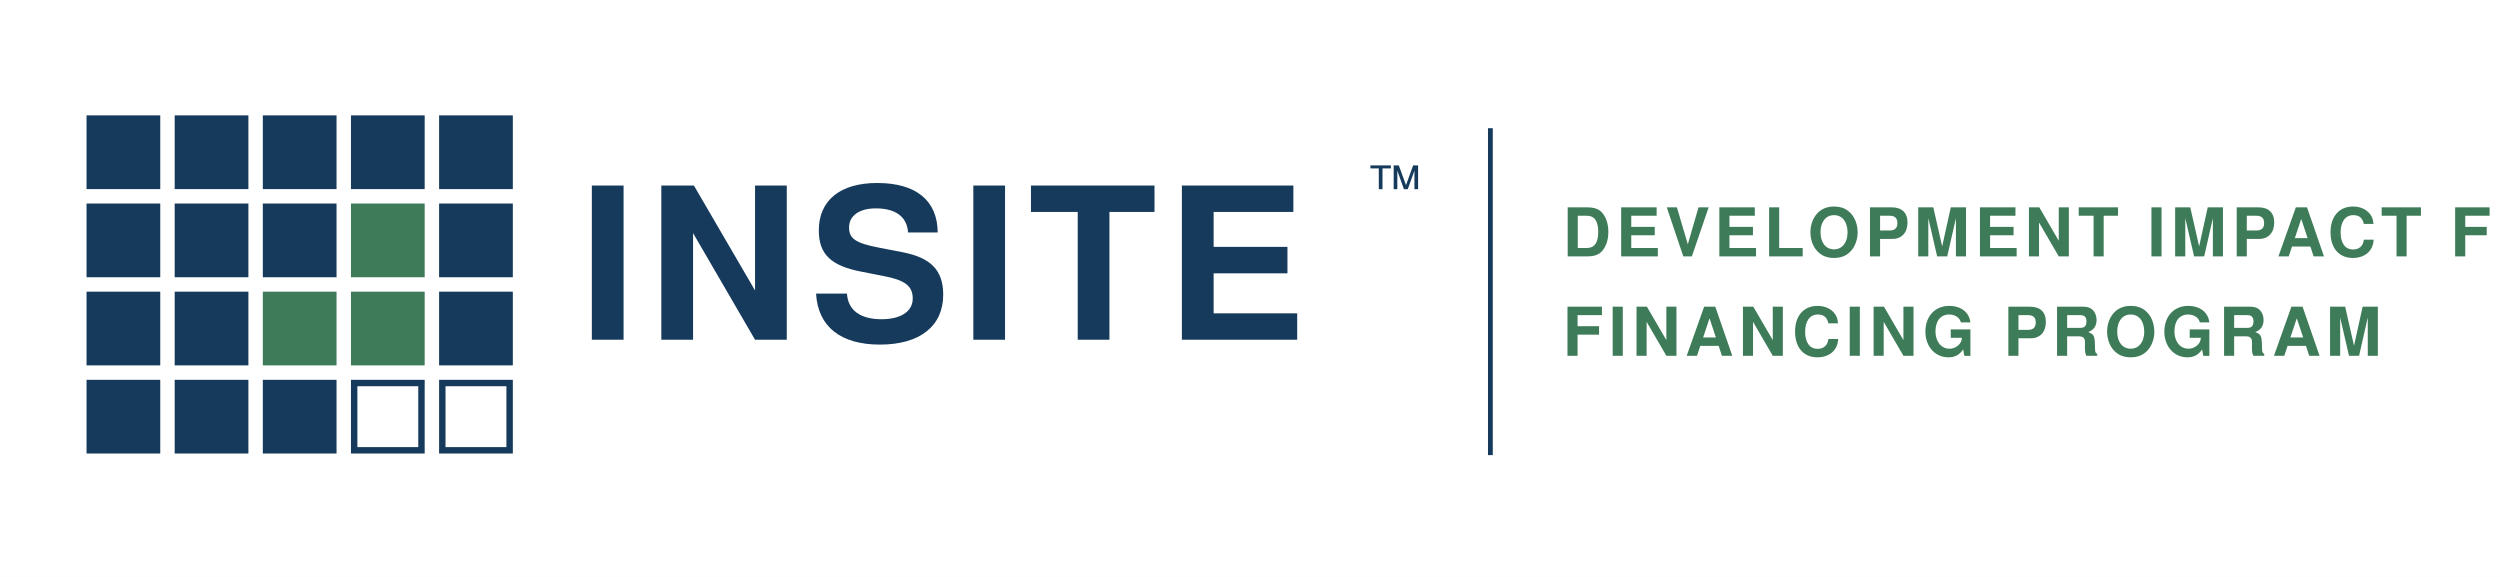
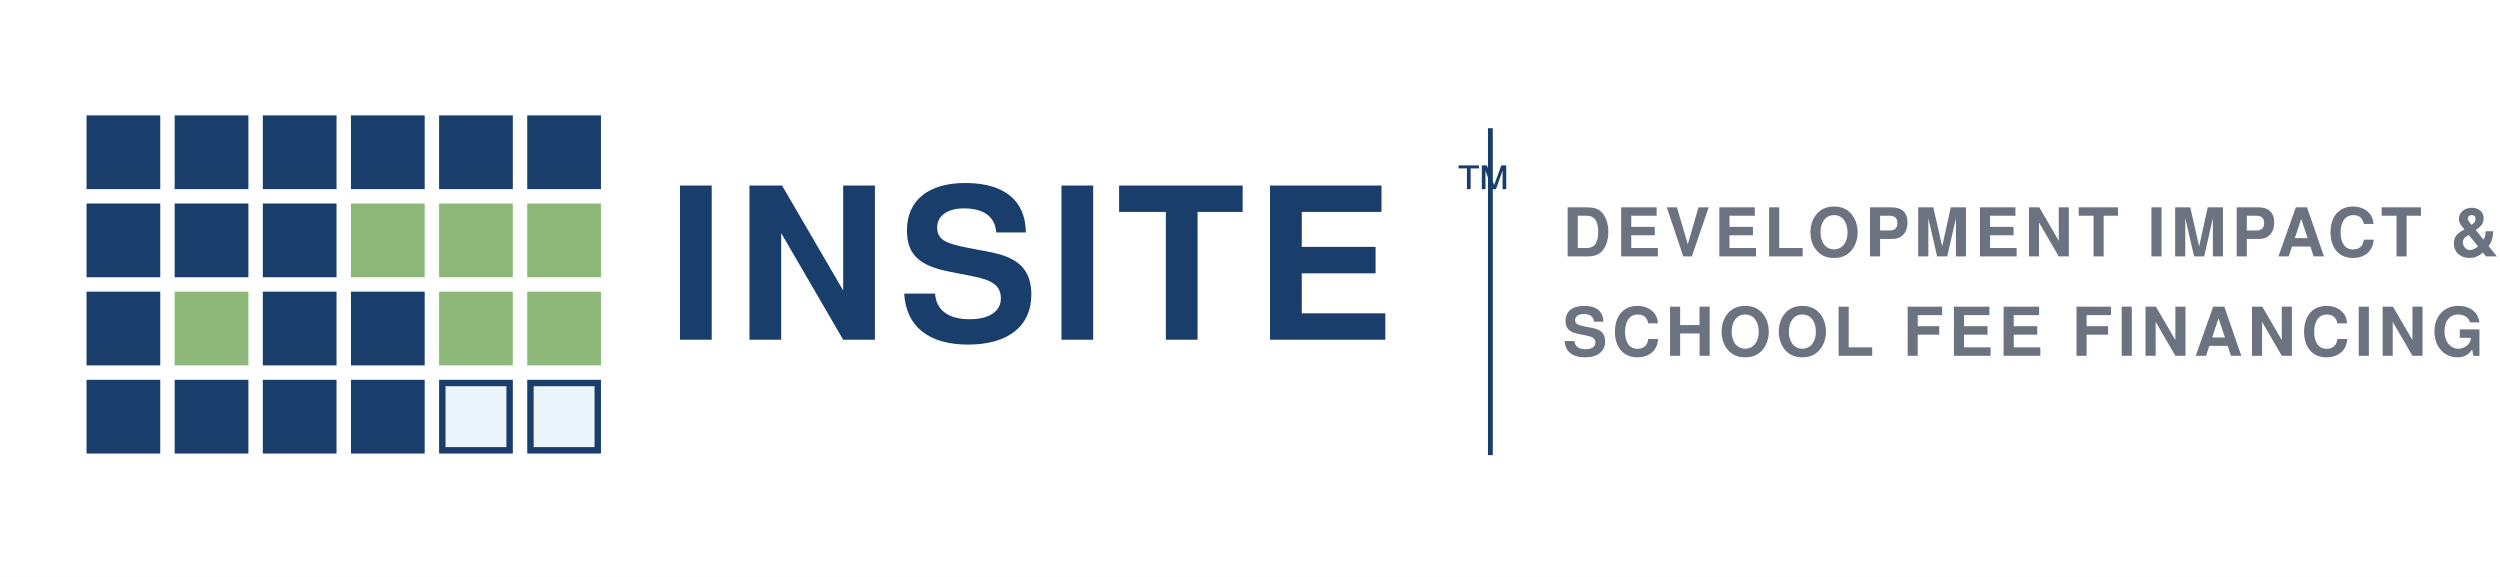
<svg xmlns="http://www.w3.org/2000/svg" width="1560" height="360" viewBox="0 0 1560 360" font-family="Helvetica,Arial,sans-serif" role="img" aria-label="INSITE Development Impact Fee Financing Program">
  <rect width="1560" height="360" fill="#ffffff" />
-   <rect x="54" y="72" width="46" height="46" fill="#153A5B" />
-   <rect x="109" y="72" width="46" height="46" fill="#153A5B" />
-   <rect x="164" y="72" width="46" height="46" fill="#153A5B" />
-   <rect x="219" y="72" width="46" height="46" fill="#153A5B" />
-   <rect x="274" y="72" width="46" height="46" fill="#153A5B" />
-   <rect x="54" y="127" width="46" height="46" fill="#153A5B" />
-   <rect x="109" y="127" width="46" height="46" fill="#153A5B" />
-   <rect x="164" y="127" width="46" height="46" fill="#153A5B" />
-   <rect x="219" y="127" width="46" height="46" fill="#3E7C59" />
-   <rect x="274" y="127" width="46" height="46" fill="#153A5B" />
-   <rect x="54" y="182" width="46" height="46" fill="#153A5B" />
-   <rect x="109" y="182" width="46" height="46" fill="#153A5B" />
-   <rect x="164" y="182" width="46" height="46" fill="#3E7C59" />
-   <rect x="219" y="182" width="46" height="46" fill="#3E7C59" />
-   <rect x="274" y="182" width="46" height="46" fill="#153A5B" />
-   <rect x="54" y="237" width="46" height="46" fill="#153A5B" />
-   <rect x="109" y="237" width="46" height="46" fill="#153A5B" />
-   <rect x="164" y="237" width="46" height="46" fill="#153A5B" />
-   <rect x="221" y="239" width="42" height="42" fill="none" stroke="#153A5B" stroke-width="4" />
-   <rect x="276" y="239" width="42" height="42" fill="none" stroke="#153A5B" stroke-width="4" />
-   <text x="361" y="212" fill="#153A5B" font-size="132" font-weight="bold" letter-spacing="6">INSITE</text>
-   <text x="853" y="128" fill="#153A5B" font-size="34">™</text>
-   <line x1="930" y1="80" x2="930" y2="284" stroke="#153A5B" stroke-width="3" />
-   <text x="975" y="160" fill="#3E7C59" font-size="42" letter-spacing="3" font-weight="bold" textLength="550" lengthAdjust="spacingAndGlyphs">DEVELOPMENT IMPACT FEE</text>
-   <text x="975" y="222" fill="#3E7C59" font-size="42" letter-spacing="3" font-weight="bold" textLength="475" lengthAdjust="spacingAndGlyphs">FINANCING PROGRAM</text>
+   <rect x="54" y="72" width="46" height="46" fill="#1A3E6C" />
+   <rect x="109" y="72" width="46" height="46" fill="#1A3E6C" />
+   <rect x="164" y="72" width="46" height="46" fill="#1A3E6C" />
+   <rect x="219" y="72" width="46" height="46" fill="#1A3E6C" />
+   <rect x="274" y="72" width="46" height="46" fill="#1A3E6C" />
+   <rect x="329" y="72" width="46" height="46" fill="#1A3E6C" />
+   <rect x="54" y="127" width="46" height="46" fill="#1A3E6C" />
+   <rect x="109" y="127" width="46" height="46" fill="#1A3E6C" />
+   <rect x="164" y="127" width="46" height="46" fill="#1A3E6C" />
+   <rect x="219" y="127" width="46" height="46" fill="#8DB87A" />
+   <rect x="274" y="127" width="46" height="46" fill="#8DB87A" />
+   <rect x="329" y="127" width="46" height="46" fill="#8DB87A" />
+   <rect x="54" y="182" width="46" height="46" fill="#1A3E6C" />
+   <rect x="109" y="182" width="46" height="46" fill="#8DB87A" />
+   <rect x="164" y="182" width="46" height="46" fill="#1A3E6C" />
+   <rect x="219" y="182" width="46" height="46" fill="#1A3E6C" />
+   <rect x="274" y="182" width="46" height="46" fill="#8DB87A" />
+   <rect x="329" y="182" width="46" height="46" fill="#8DB87A" />
+   <rect x="54" y="237" width="46" height="46" fill="#1A3E6C" />
+   <rect x="109" y="237" width="46" height="46" fill="#1A3E6C" />
+   <rect x="164" y="237" width="46" height="46" fill="#1A3E6C" />
+   <rect x="219" y="237" width="46" height="46" fill="#1A3E6C" />
+   <rect x="276" y="239" width="42" height="42" fill="#ECF4FC" stroke="#1A3E6C" stroke-width="4" />
+   <rect x="331" y="239" width="42" height="42" fill="#ECF4FC" stroke="#1A3E6C" stroke-width="4" />
+   <text x="416" y="212" fill="#1A3E6C" font-size="132" font-weight="bold" letter-spacing="6">INSITE</text>
+   <text x="908" y="128" fill="#1A3E6C" font-size="34">™</text>
+   <line x1="930" y1="80" x2="930" y2="284" stroke="#1A3E6C" stroke-width="3" />
+   <text x="975" y="160" fill="#6B7280" font-size="42" letter-spacing="3" font-weight="bold" textLength="330" lengthAdjust="spacingAndGlyphs">DEVELOPMENT IMPACT &amp;</text>
+   <text x="975" y="222" fill="#6B7280" font-size="42" letter-spacing="3" font-weight="bold" textLength="560" lengthAdjust="spacingAndGlyphs">SCHOOL FEE FINANCING PROGRAM</text>
</svg>
